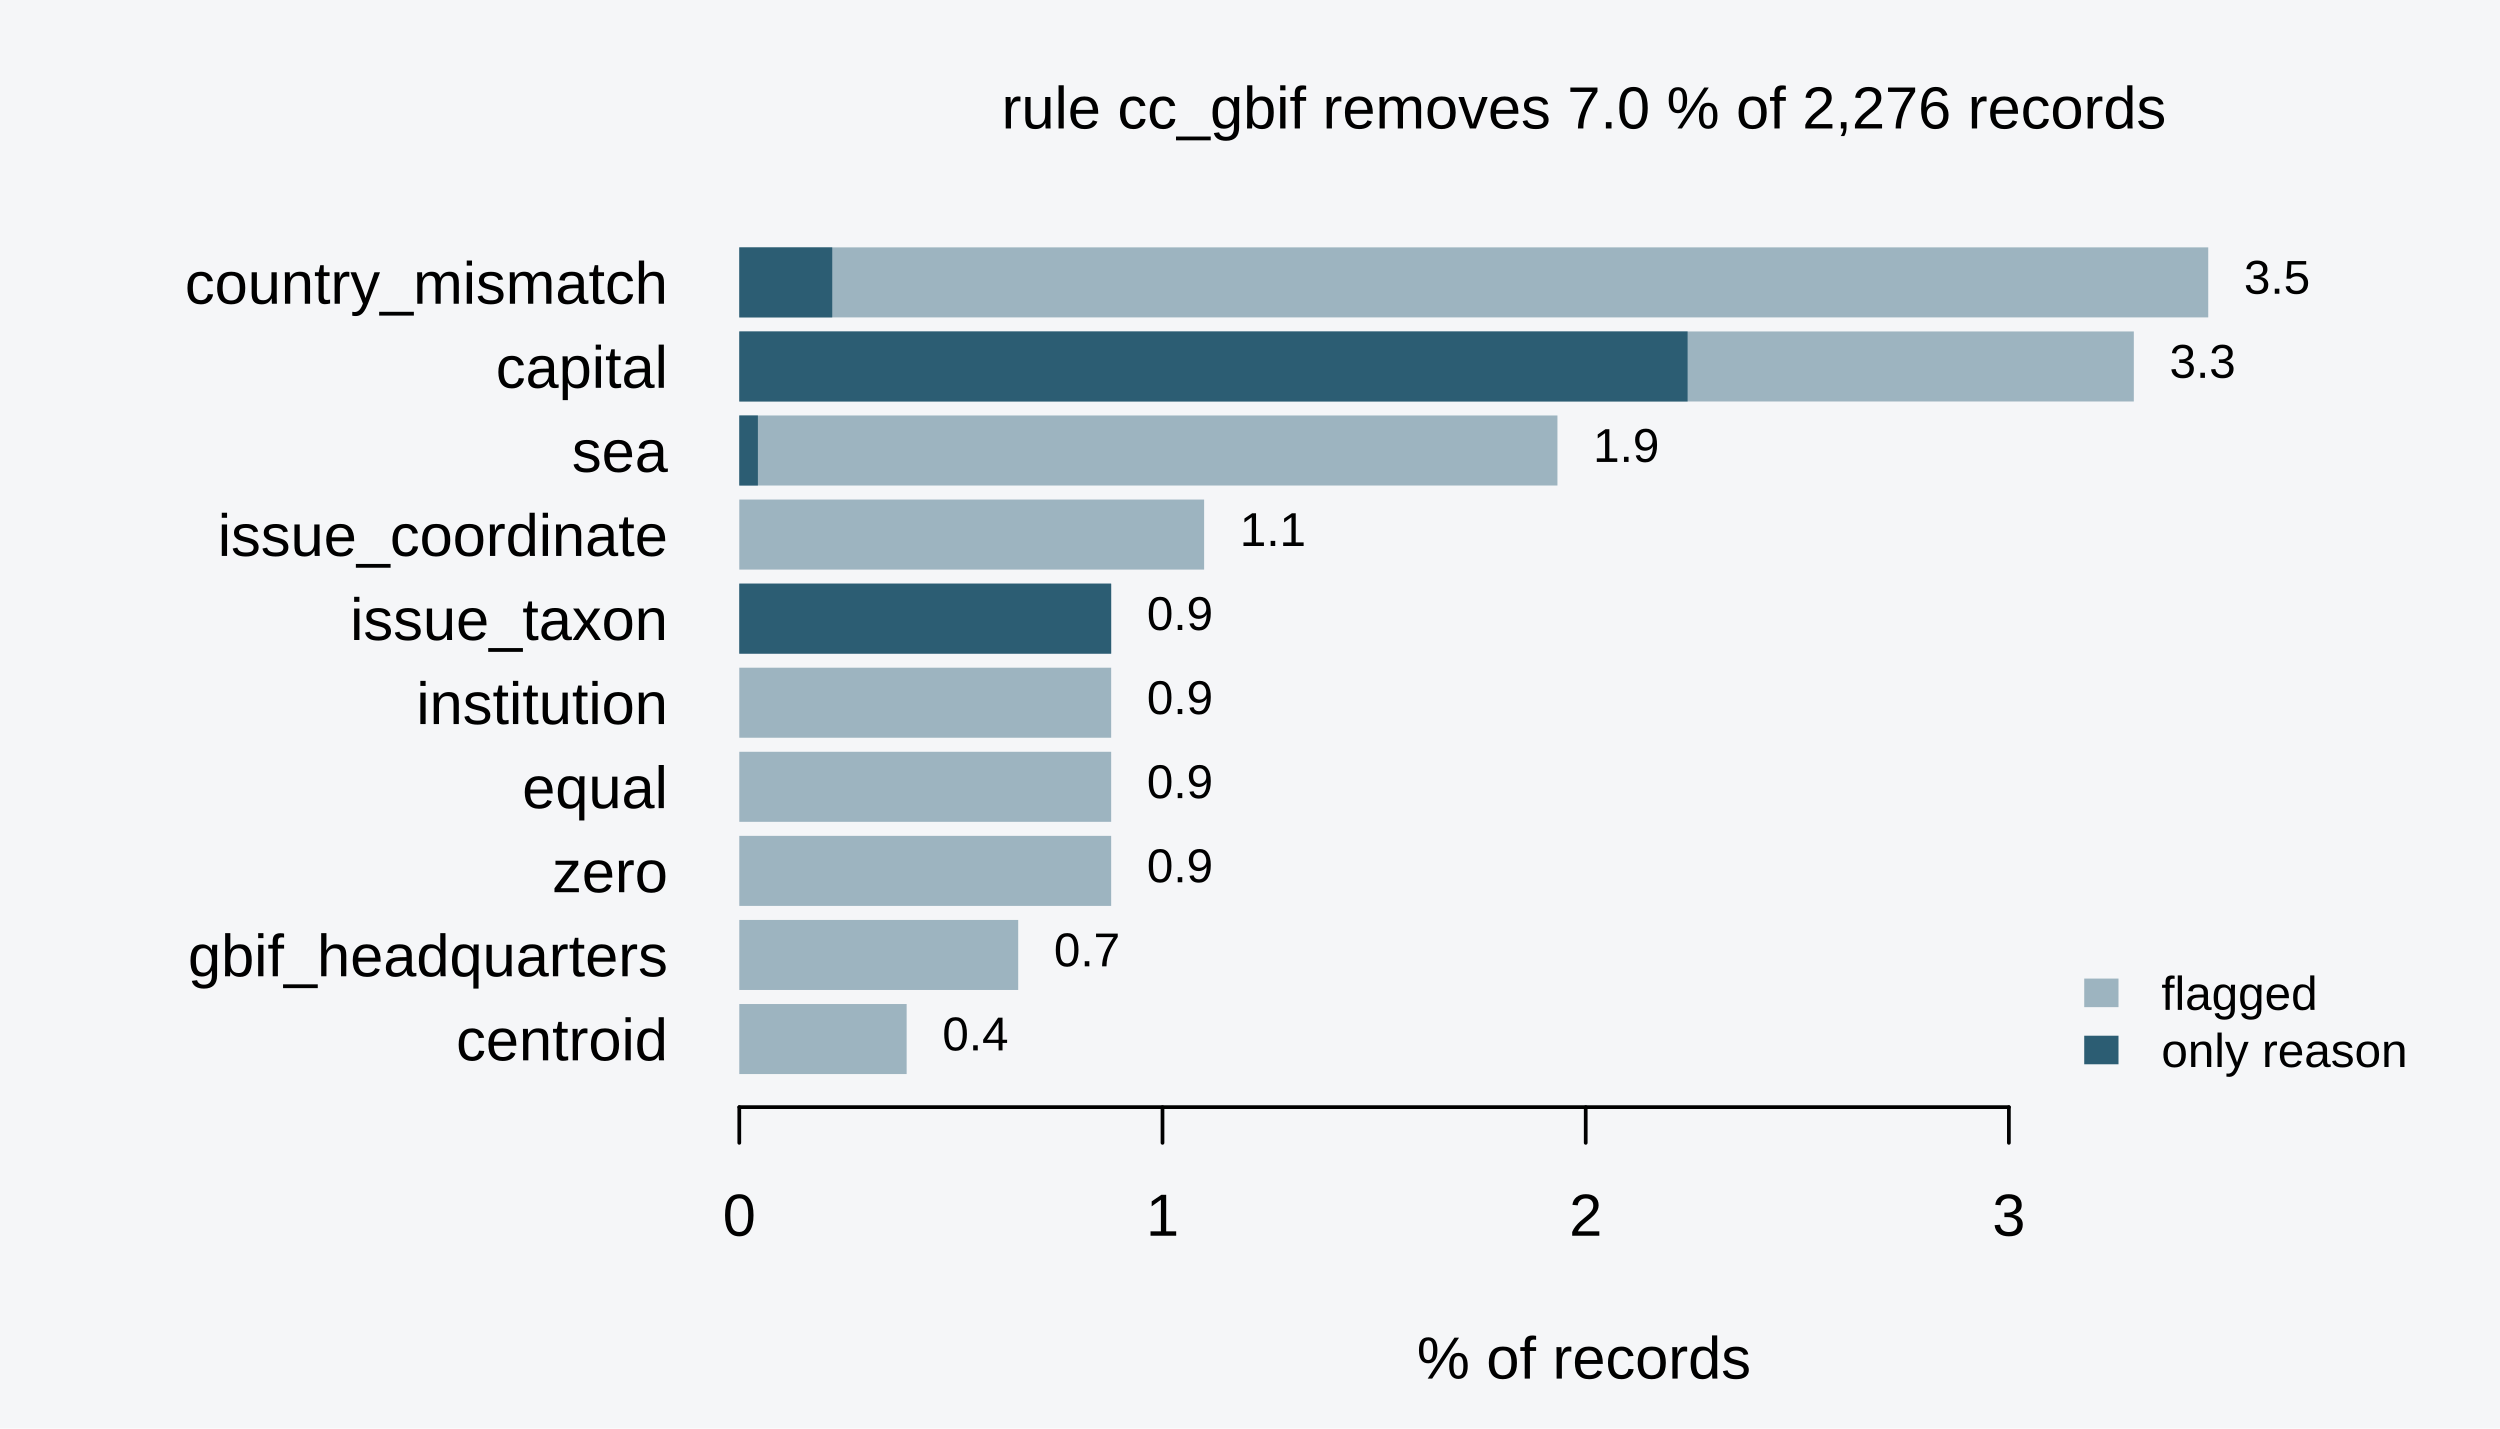
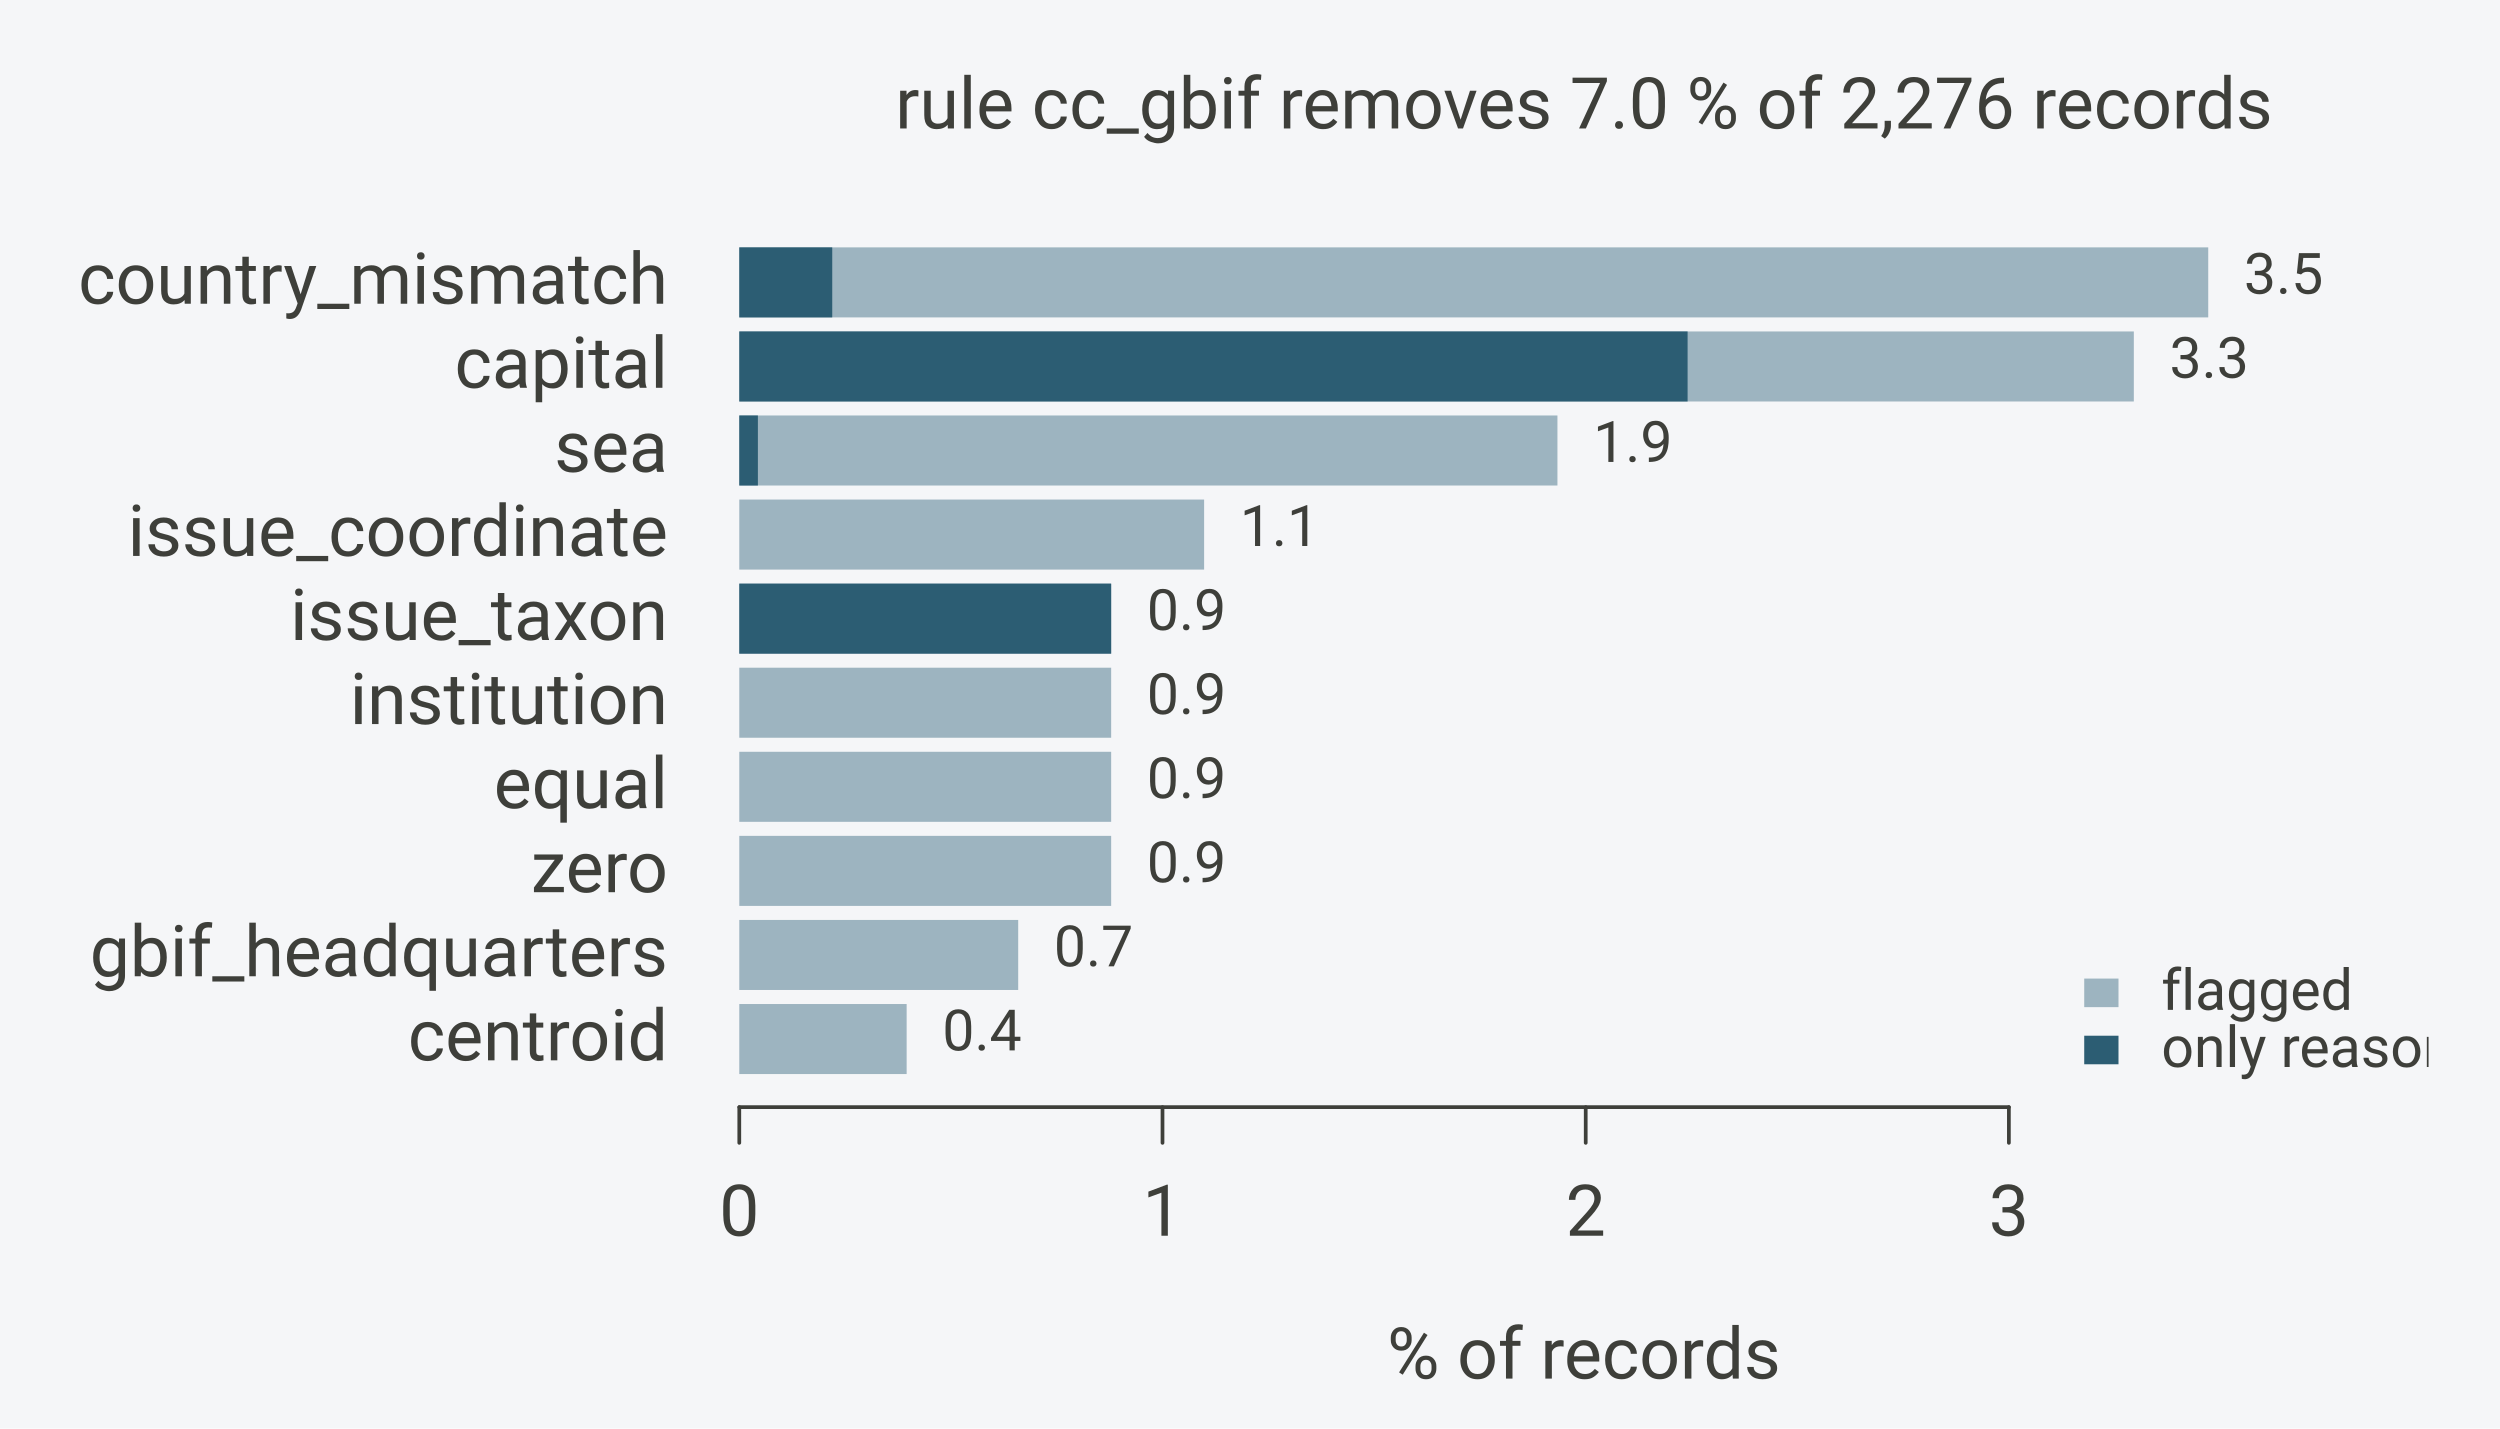
<svg xmlns="http://www.w3.org/2000/svg" width="504.00pt" height="288.00pt" viewBox="0 0 504.00 288.00">
  <g class="svglite">
    <defs>
      <style type="text/css">
-     .svglite line, .svglite polyline, .svglite polygon, .svglite path, .svglite rect, .svglite circle {
+     /* theme-aware-processed */
+     .svglite line, .svglite polyline, .svglite polygon, .svglite path, .svglite circle {
      fill: none;
-       stroke: #000000;
+       stroke: #3E3F3A;
+       stroke-linecap: round;
+       stroke-linejoin: round;
+       stroke-miterlimit: 10.00;
+     }
+     .svglite &gt; g &gt; rect {
+       fill: none;
+       stroke: #3E3F3A;
      stroke-linecap: round;
      stroke-linejoin: round;
      stroke-miterlimit: 10.00;
    }
    .svglite text {
      white-space: pre;
+       fill: #3E3F3A;
    }
    .svglite g.glyphgroup path {
      fill: inherit;
      stroke: none;
    }
  </style>
    </defs>
    <rect width="100%" height="100%" style="stroke: none; fill: #F5F6F8;" />
    <defs>
      <clipPath id="cpMC4wMHw1MDQuMDB8MC4wMHwyODguMDA=">
        <rect x="0.00" y="0.00" width="504.00" height="288.00" />
      </clipPath>
    </defs>
    <g clip-path="url(#cpMC4wMHw1MDQuMDB8MC4wMHwyODguMDA=)">
      <rect x="149.04" y="202.41" width="33.74" height="14.12" style="stroke-width: 0.75; stroke: none; fill: #9DB4C0;" />
      <rect x="149.04" y="185.46" width="56.23" height="14.12" style="stroke-width: 0.75; stroke: none; fill: #9DB4C0;" />
      <rect x="149.04" y="168.51" width="74.97" height="14.12" style="stroke-width: 0.75; stroke: none; fill: #9DB4C0;" />
      <rect x="149.04" y="151.56" width="74.97" height="14.12" style="stroke-width: 0.75; stroke: none; fill: #9DB4C0;" />
      <rect x="149.04" y="134.61" width="74.97" height="14.12" style="stroke-width: 0.75; stroke: none; fill: #9DB4C0;" />
      <rect x="149.04" y="117.66" width="74.97" height="14.12" style="stroke-width: 0.75; stroke: none; fill: #9DB4C0;" />
      <rect x="149.04" y="100.71" width="93.71" height="14.12" style="stroke-width: 0.75; stroke: none; fill: #9DB4C0;" />
      <rect x="149.04" y="83.76" width="164.94" height="14.12" style="stroke-width: 0.75; stroke: none; fill: #9DB4C0;" />
      <rect x="149.04" y="66.82" width="281.14" height="14.12" style="stroke-width: 0.75; stroke: none; fill: #9DB4C0;" />
      <rect x="149.04" y="49.87" width="296.14" height="14.12" style="stroke-width: 0.75; stroke: none; fill: #9DB4C0;" />
-       <text x="134.64" y="213.77" text-anchor="end" style="font-size: 12.00px; font-family: &quot;Arial&quot;;" textLength="42.69px" lengthAdjust="spacingAndGlyphs">centroid</text>
-       <text x="134.64" y="196.82" text-anchor="end" style="font-size: 12.00px; font-family: &quot;Arial&quot;;" textLength="96.72px" lengthAdjust="spacingAndGlyphs">gbif_headquarters</text>
-       <text x="134.64" y="179.87" text-anchor="end" style="font-size: 12.00px; font-family: &quot;Arial&quot;;" textLength="23.34px" lengthAdjust="spacingAndGlyphs">zero</text>
-       <text x="134.64" y="162.92" text-anchor="end" style="font-size: 12.00px; font-family: &quot;Arial&quot;;" textLength="29.36px" lengthAdjust="spacingAndGlyphs">equal</text>
-       <text x="134.64" y="145.97" text-anchor="end" style="font-size: 12.00px; font-family: &quot;Arial&quot;;" textLength="50.69px" lengthAdjust="spacingAndGlyphs">institution</text>
-       <text x="134.64" y="129.02" text-anchor="end" style="font-size: 12.00px; font-family: &quot;Arial&quot;;" textLength="64.03px" lengthAdjust="spacingAndGlyphs">issue_taxon</text>
-       <text x="134.64" y="112.07" text-anchor="end" style="font-size: 12.00px; font-family: &quot;Arial&quot;;" textLength="90.72px" lengthAdjust="spacingAndGlyphs">issue_coordinate</text>
-       <text x="134.64" y="95.13" text-anchor="end" style="font-size: 12.00px; font-family: &quot;Arial&quot;;" textLength="19.34px" lengthAdjust="spacingAndGlyphs">sea</text>
-       <text x="134.64" y="78.18" text-anchor="end" style="font-size: 12.00px; font-family: &quot;Arial&quot;;" textLength="34.69px" lengthAdjust="spacingAndGlyphs">capital</text>
-       <text x="134.64" y="61.23" text-anchor="end" style="font-size: 12.00px; font-family: &quot;Arial&quot;;" textLength="97.36px" lengthAdjust="spacingAndGlyphs">country_mismatch</text>
-       <text x="319.32" y="277.92" text-anchor="middle" style="font-size: 12.00px; font-family: &quot;Arial&quot;;" textLength="67.34px" lengthAdjust="spacingAndGlyphs">% of records</text>
+       <text x="134.64" y="213.77" text-anchor="end" style="font-size: 1.2em; font-family: &quot;Roboto&quot;, -apple-system, BlinkMacSystemFont, &quot;Segoe UI&quot;, system-ui, sans-serif;">centroid</text>
+       <text x="134.64" y="196.82" text-anchor="end" style="font-size: 1.2em; font-family: &quot;Roboto&quot;, -apple-system, BlinkMacSystemFont, &quot;Segoe UI&quot;, system-ui, sans-serif;">gbif_headquarters</text>
+       <text x="134.64" y="179.87" text-anchor="end" style="font-size: 1.2em; font-family: &quot;Roboto&quot;, -apple-system, BlinkMacSystemFont, &quot;Segoe UI&quot;, system-ui, sans-serif;">zero</text>
+       <text x="134.64" y="162.92" text-anchor="end" style="font-size: 1.2em; font-family: &quot;Roboto&quot;, -apple-system, BlinkMacSystemFont, &quot;Segoe UI&quot;, system-ui, sans-serif;">equal</text>
+       <text x="134.64" y="145.97" text-anchor="end" style="font-size: 1.2em; font-family: &quot;Roboto&quot;, -apple-system, BlinkMacSystemFont, &quot;Segoe UI&quot;, system-ui, sans-serif;">institution</text>
+       <text x="134.64" y="129.02" text-anchor="end" style="font-size: 1.2em; font-family: &quot;Roboto&quot;, -apple-system, BlinkMacSystemFont, &quot;Segoe UI&quot;, system-ui, sans-serif;">issue_taxon</text>
+       <text x="134.64" y="112.07" text-anchor="end" style="font-size: 1.2em; font-family: &quot;Roboto&quot;, -apple-system, BlinkMacSystemFont, &quot;Segoe UI&quot;, system-ui, sans-serif;">issue_coordinate</text>
+       <text x="134.64" y="95.13" text-anchor="end" style="font-size: 1.2em; font-family: &quot;Roboto&quot;, -apple-system, BlinkMacSystemFont, &quot;Segoe UI&quot;, system-ui, sans-serif;">sea</text>
+       <text x="134.64" y="78.18" text-anchor="end" style="font-size: 1.2em; font-family: &quot;Roboto&quot;, -apple-system, BlinkMacSystemFont, &quot;Segoe UI&quot;, system-ui, sans-serif;">capital</text>
+       <text x="134.64" y="61.23" text-anchor="end" style="font-size: 1.2em; font-family: &quot;Roboto&quot;, -apple-system, BlinkMacSystemFont, &quot;Segoe UI&quot;, system-ui, sans-serif;">country_mismatch</text>
+       <text x="319.32" y="277.92" text-anchor="middle" style="font-size: 1.2em; font-family: &quot;Roboto&quot;, -apple-system, BlinkMacSystemFont, &quot;Segoe UI&quot;, system-ui, sans-serif;">% of records</text>
      <line x1="149.04" y1="223.20" x2="404.99" y2="223.20" style="stroke-width: 0.75;" />
      <line x1="149.04" y1="223.20" x2="149.04" y2="230.40" style="stroke-width: 0.75;" />
      <line x1="234.36" y1="223.20" x2="234.36" y2="230.40" style="stroke-width: 0.75;" />
      <line x1="319.68" y1="223.20" x2="319.68" y2="230.40" style="stroke-width: 0.75;" />
      <line x1="404.99" y1="223.20" x2="404.99" y2="230.40" style="stroke-width: 0.75;" />
-       <text x="149.04" y="249.12" text-anchor="middle" style="font-size: 12.00px; font-family: &quot;Arial&quot;;" textLength="6.67px" lengthAdjust="spacingAndGlyphs">0</text>
-       <text x="234.36" y="249.12" text-anchor="middle" style="font-size: 12.00px; font-family: &quot;Arial&quot;;" textLength="6.67px" lengthAdjust="spacingAndGlyphs">1</text>
-       <text x="319.68" y="249.12" text-anchor="middle" style="font-size: 12.00px; font-family: &quot;Arial&quot;;" textLength="6.67px" lengthAdjust="spacingAndGlyphs">2</text>
-       <text x="404.99" y="249.12" text-anchor="middle" style="font-size: 12.00px; font-family: &quot;Arial&quot;;" textLength="6.67px" lengthAdjust="spacingAndGlyphs">3</text>
+       <text x="149.04" y="249.12" text-anchor="middle" style="font-size: 1.2em; font-family: &quot;Roboto&quot;, -apple-system, BlinkMacSystemFont, &quot;Segoe UI&quot;, system-ui, sans-serif;">0</text>
+       <text x="234.36" y="249.12" text-anchor="middle" style="font-size: 1.2em; font-family: &quot;Roboto&quot;, -apple-system, BlinkMacSystemFont, &quot;Segoe UI&quot;, system-ui, sans-serif;">1</text>
+       <text x="319.68" y="249.12" text-anchor="middle" style="font-size: 1.2em; font-family: &quot;Roboto&quot;, -apple-system, BlinkMacSystemFont, &quot;Segoe UI&quot;, system-ui, sans-serif;">2</text>
+       <text x="404.99" y="249.12" text-anchor="middle" style="font-size: 1.2em; font-family: &quot;Roboto&quot;, -apple-system, BlinkMacSystemFont, &quot;Segoe UI&quot;, system-ui, sans-serif;">3</text>
      <rect x="149.04" y="202.41" width="0.00" height="14.12" style="stroke-width: 0.75; stroke: none; fill: #2C5D73;" />
      <rect x="149.04" y="185.46" width="0.00" height="14.12" style="stroke-width: 0.75; stroke: none; fill: #2C5D73;" />
      <rect x="149.04" y="168.51" width="0.00" height="14.12" style="stroke-width: 0.75; stroke: none; fill: #2C5D73;" />
      <rect x="149.04" y="151.56" width="0.00" height="14.12" style="stroke-width: 0.75; stroke: none; fill: #2C5D73;" />
      <rect x="149.04" y="134.61" width="0.00" height="14.12" style="stroke-width: 0.75; stroke: none; fill: #2C5D73;" />
      <rect x="149.04" y="117.66" width="74.97" height="14.12" style="stroke-width: 0.75; stroke: none; fill: #2C5D73;" />
      <rect x="149.04" y="100.71" width="0.00" height="14.12" style="stroke-width: 0.75; stroke: none; fill: #2C5D73;" />
      <rect x="149.04" y="83.76" width="3.75" height="14.12" style="stroke-width: 0.75; stroke: none; fill: #2C5D73;" />
      <rect x="149.04" y="66.82" width="191.18" height="14.12" style="stroke-width: 0.75; stroke: none; fill: #2C5D73;" />
      <rect x="149.04" y="49.87" width="18.74" height="14.12" style="stroke-width: 0.75; stroke: none; fill: #2C5D73;" />
-       <text x="189.98" y="211.76" style="font-size: 9.60px; font-family: &quot;Arial&quot;;" textLength="13.33px" lengthAdjust="spacingAndGlyphs">0.4</text>
-       <text x="212.47" y="194.81" style="font-size: 9.60px; font-family: &quot;Arial&quot;;" textLength="13.33px" lengthAdjust="spacingAndGlyphs">0.7</text>
-       <text x="231.21" y="177.86" style="font-size: 9.60px; font-family: &quot;Arial&quot;;" textLength="13.33px" lengthAdjust="spacingAndGlyphs">0.9</text>
-       <text x="231.21" y="160.91" style="font-size: 9.60px; font-family: &quot;Arial&quot;;" textLength="13.33px" lengthAdjust="spacingAndGlyphs">0.9</text>
-       <text x="231.21" y="143.96" style="font-size: 9.60px; font-family: &quot;Arial&quot;;" textLength="13.33px" lengthAdjust="spacingAndGlyphs">0.9</text>
-       <text x="231.21" y="127.01" style="font-size: 9.60px; font-family: &quot;Arial&quot;;" textLength="13.33px" lengthAdjust="spacingAndGlyphs">0.9</text>
-       <text x="249.95" y="110.07" style="font-size: 9.60px; font-family: &quot;Arial&quot;;" textLength="13.33px" lengthAdjust="spacingAndGlyphs">1.1</text>
-       <text x="321.18" y="93.12" style="font-size: 9.60px; font-family: &quot;Arial&quot;;" textLength="13.33px" lengthAdjust="spacingAndGlyphs">1.9</text>
-       <text x="437.38" y="76.17" style="font-size: 9.60px; font-family: &quot;Arial&quot;;" textLength="13.33px" lengthAdjust="spacingAndGlyphs">3.3</text>
-       <text x="452.38" y="59.22" style="font-size: 9.60px; font-family: &quot;Arial&quot;;" textLength="13.33px" lengthAdjust="spacingAndGlyphs">3.5</text>
-       <text x="319.32" y="25.90" text-anchor="middle" style="font-size: 12.00px; font-family: &quot;Arial&quot;;" textLength="234.72px" lengthAdjust="spacingAndGlyphs">rule cc_gbif removes 7.0 % of 2,276 records</text>
+       <text x="189.98" y="211.76" style="font-size: 0.96em; font-family: &quot;Roboto&quot;, -apple-system, BlinkMacSystemFont, &quot;Segoe UI&quot;, system-ui, sans-serif;">0.4</text>
+       <text x="212.47" y="194.81" style="font-size: 0.96em; font-family: &quot;Roboto&quot;, -apple-system, BlinkMacSystemFont, &quot;Segoe UI&quot;, system-ui, sans-serif;">0.7</text>
+       <text x="231.21" y="177.86" style="font-size: 0.96em; font-family: &quot;Roboto&quot;, -apple-system, BlinkMacSystemFont, &quot;Segoe UI&quot;, system-ui, sans-serif;">0.9</text>
+       <text x="231.21" y="160.91" style="font-size: 0.96em; font-family: &quot;Roboto&quot;, -apple-system, BlinkMacSystemFont, &quot;Segoe UI&quot;, system-ui, sans-serif;">0.9</text>
+       <text x="231.21" y="143.96" style="font-size: 0.96em; font-family: &quot;Roboto&quot;, -apple-system, BlinkMacSystemFont, &quot;Segoe UI&quot;, system-ui, sans-serif;">0.9</text>
+       <text x="231.21" y="127.01" style="font-size: 0.96em; font-family: &quot;Roboto&quot;, -apple-system, BlinkMacSystemFont, &quot;Segoe UI&quot;, system-ui, sans-serif;">0.9</text>
+       <text x="249.95" y="110.07" style="font-size: 0.96em; font-family: &quot;Roboto&quot;, -apple-system, BlinkMacSystemFont, &quot;Segoe UI&quot;, system-ui, sans-serif;">1.1</text>
+       <text x="321.18" y="93.12" style="font-size: 0.96em; font-family: &quot;Roboto&quot;, -apple-system, BlinkMacSystemFont, &quot;Segoe UI&quot;, system-ui, sans-serif;">1.9</text>
+       <text x="437.38" y="76.17" style="font-size: 0.96em; font-family: &quot;Roboto&quot;, -apple-system, BlinkMacSystemFont, &quot;Segoe UI&quot;, system-ui, sans-serif;">3.3</text>
+       <text x="452.38" y="59.22" style="font-size: 0.96em; font-family: &quot;Roboto&quot;, -apple-system, BlinkMacSystemFont, &quot;Segoe UI&quot;, system-ui, sans-serif;">3.5</text>
+       <text x="319.32" y="25.90" text-anchor="middle" style="font-size: 1.2em; font-family: &quot;Roboto&quot;, -apple-system, BlinkMacSystemFont, &quot;Segoe UI&quot;, system-ui, sans-serif;">rule cc_gbif removes 7.0 % of 2,276 records</text>
    </g>
    <defs>
      <clipPath id="cpMTQ5LjA0fDQ4OS42MHw0My4yMHwyMjMuMjA=">
        <rect x="149.04" y="43.20" width="340.56" height="180.00" />
      </clipPath>
    </defs>
    <g clip-path="url(#cpMTQ5LjA0fDQ4OS42MHw0My4yMHwyMjMuMjA=)">
      <rect x="420.18" y="197.28" width="6.91" height="5.76" style="stroke-width: 0.75; stroke: none; fill: #9DB4C0;" />
      <rect x="420.18" y="208.80" width="6.91" height="5.76" style="stroke-width: 0.75; stroke: none; fill: #2C5D73;" />
-       <text x="435.73" y="203.59" style="font-size: 9.60px; font-family: &quot;Arial&quot;;" textLength="31.44px" lengthAdjust="spacingAndGlyphs">flagged</text>
-       <text x="435.73" y="215.11" style="font-size: 9.60px; font-family: &quot;Arial&quot;;" textLength="49.55px" lengthAdjust="spacingAndGlyphs">only reason</text>
+       <text x="435.73" y="203.59" style="font-size: 0.96em; font-family: &quot;Roboto&quot;, -apple-system, BlinkMacSystemFont, &quot;Segoe UI&quot;, system-ui, sans-serif;">flagged</text>
+       <text x="435.73" y="215.11" style="font-size: 0.96em; font-family: &quot;Roboto&quot;, -apple-system, BlinkMacSystemFont, &quot;Segoe UI&quot;, system-ui, sans-serif;">only reason</text>
    </g>
  </g>
</svg>
